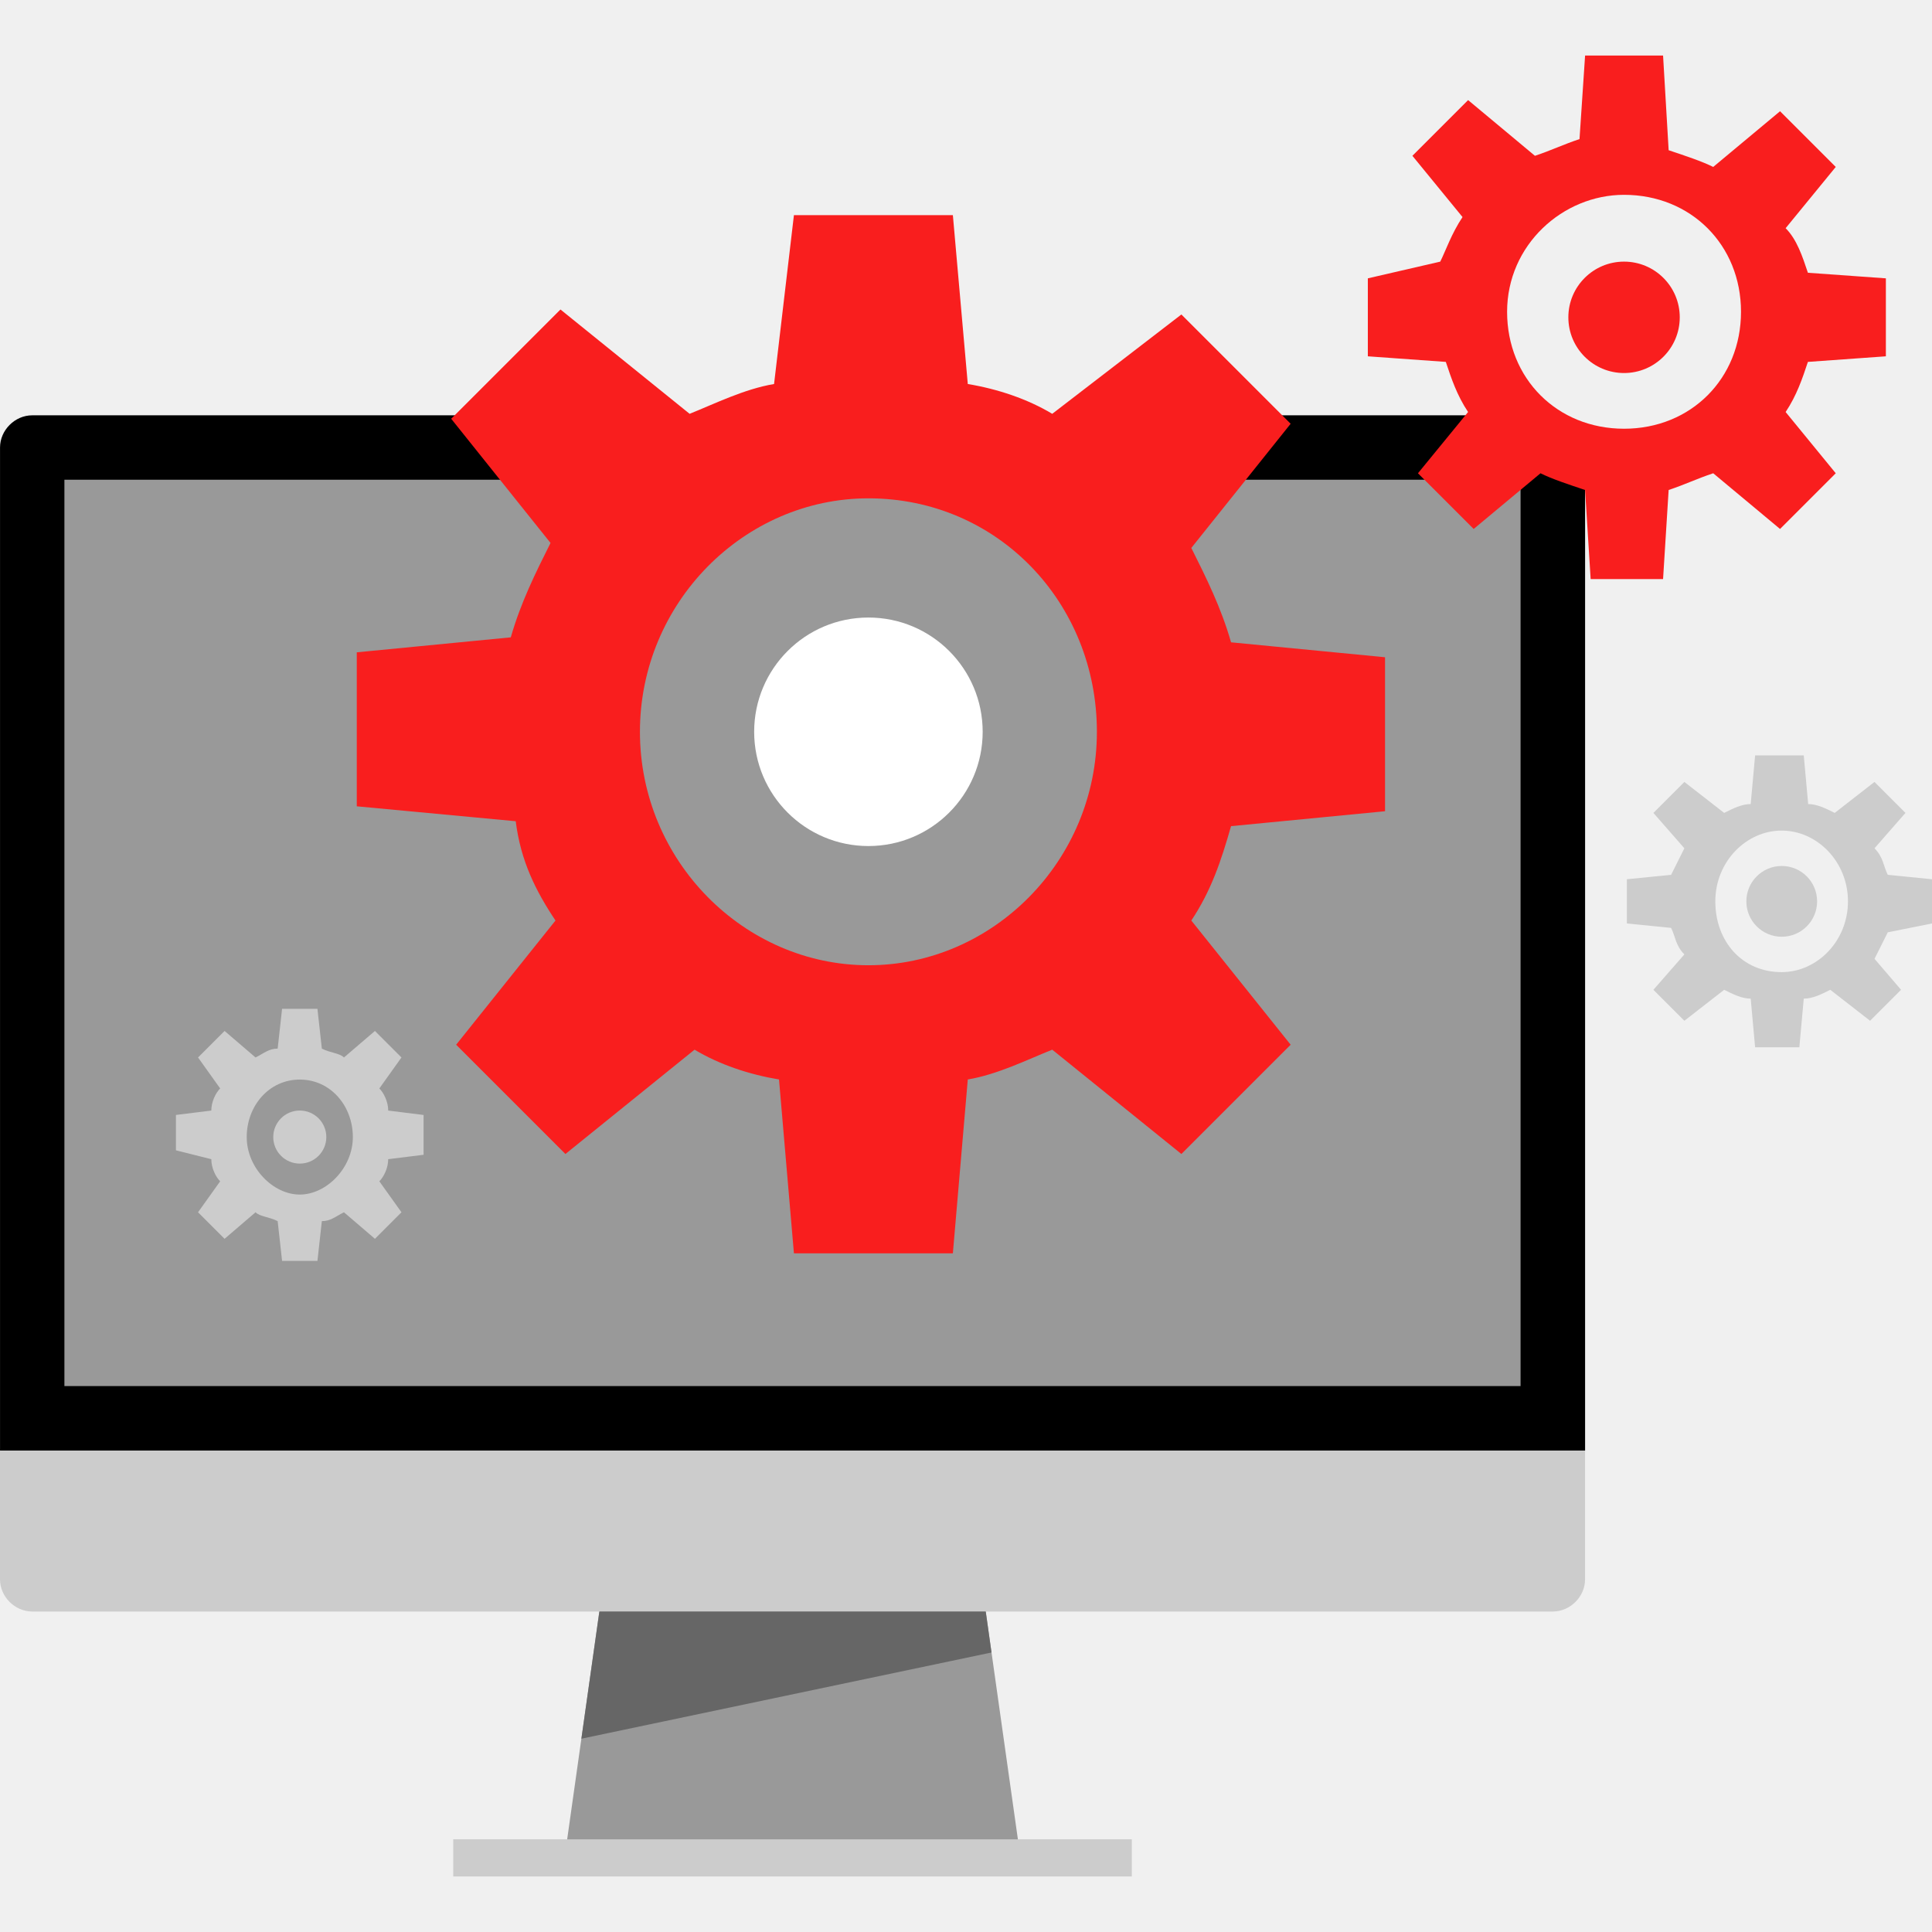
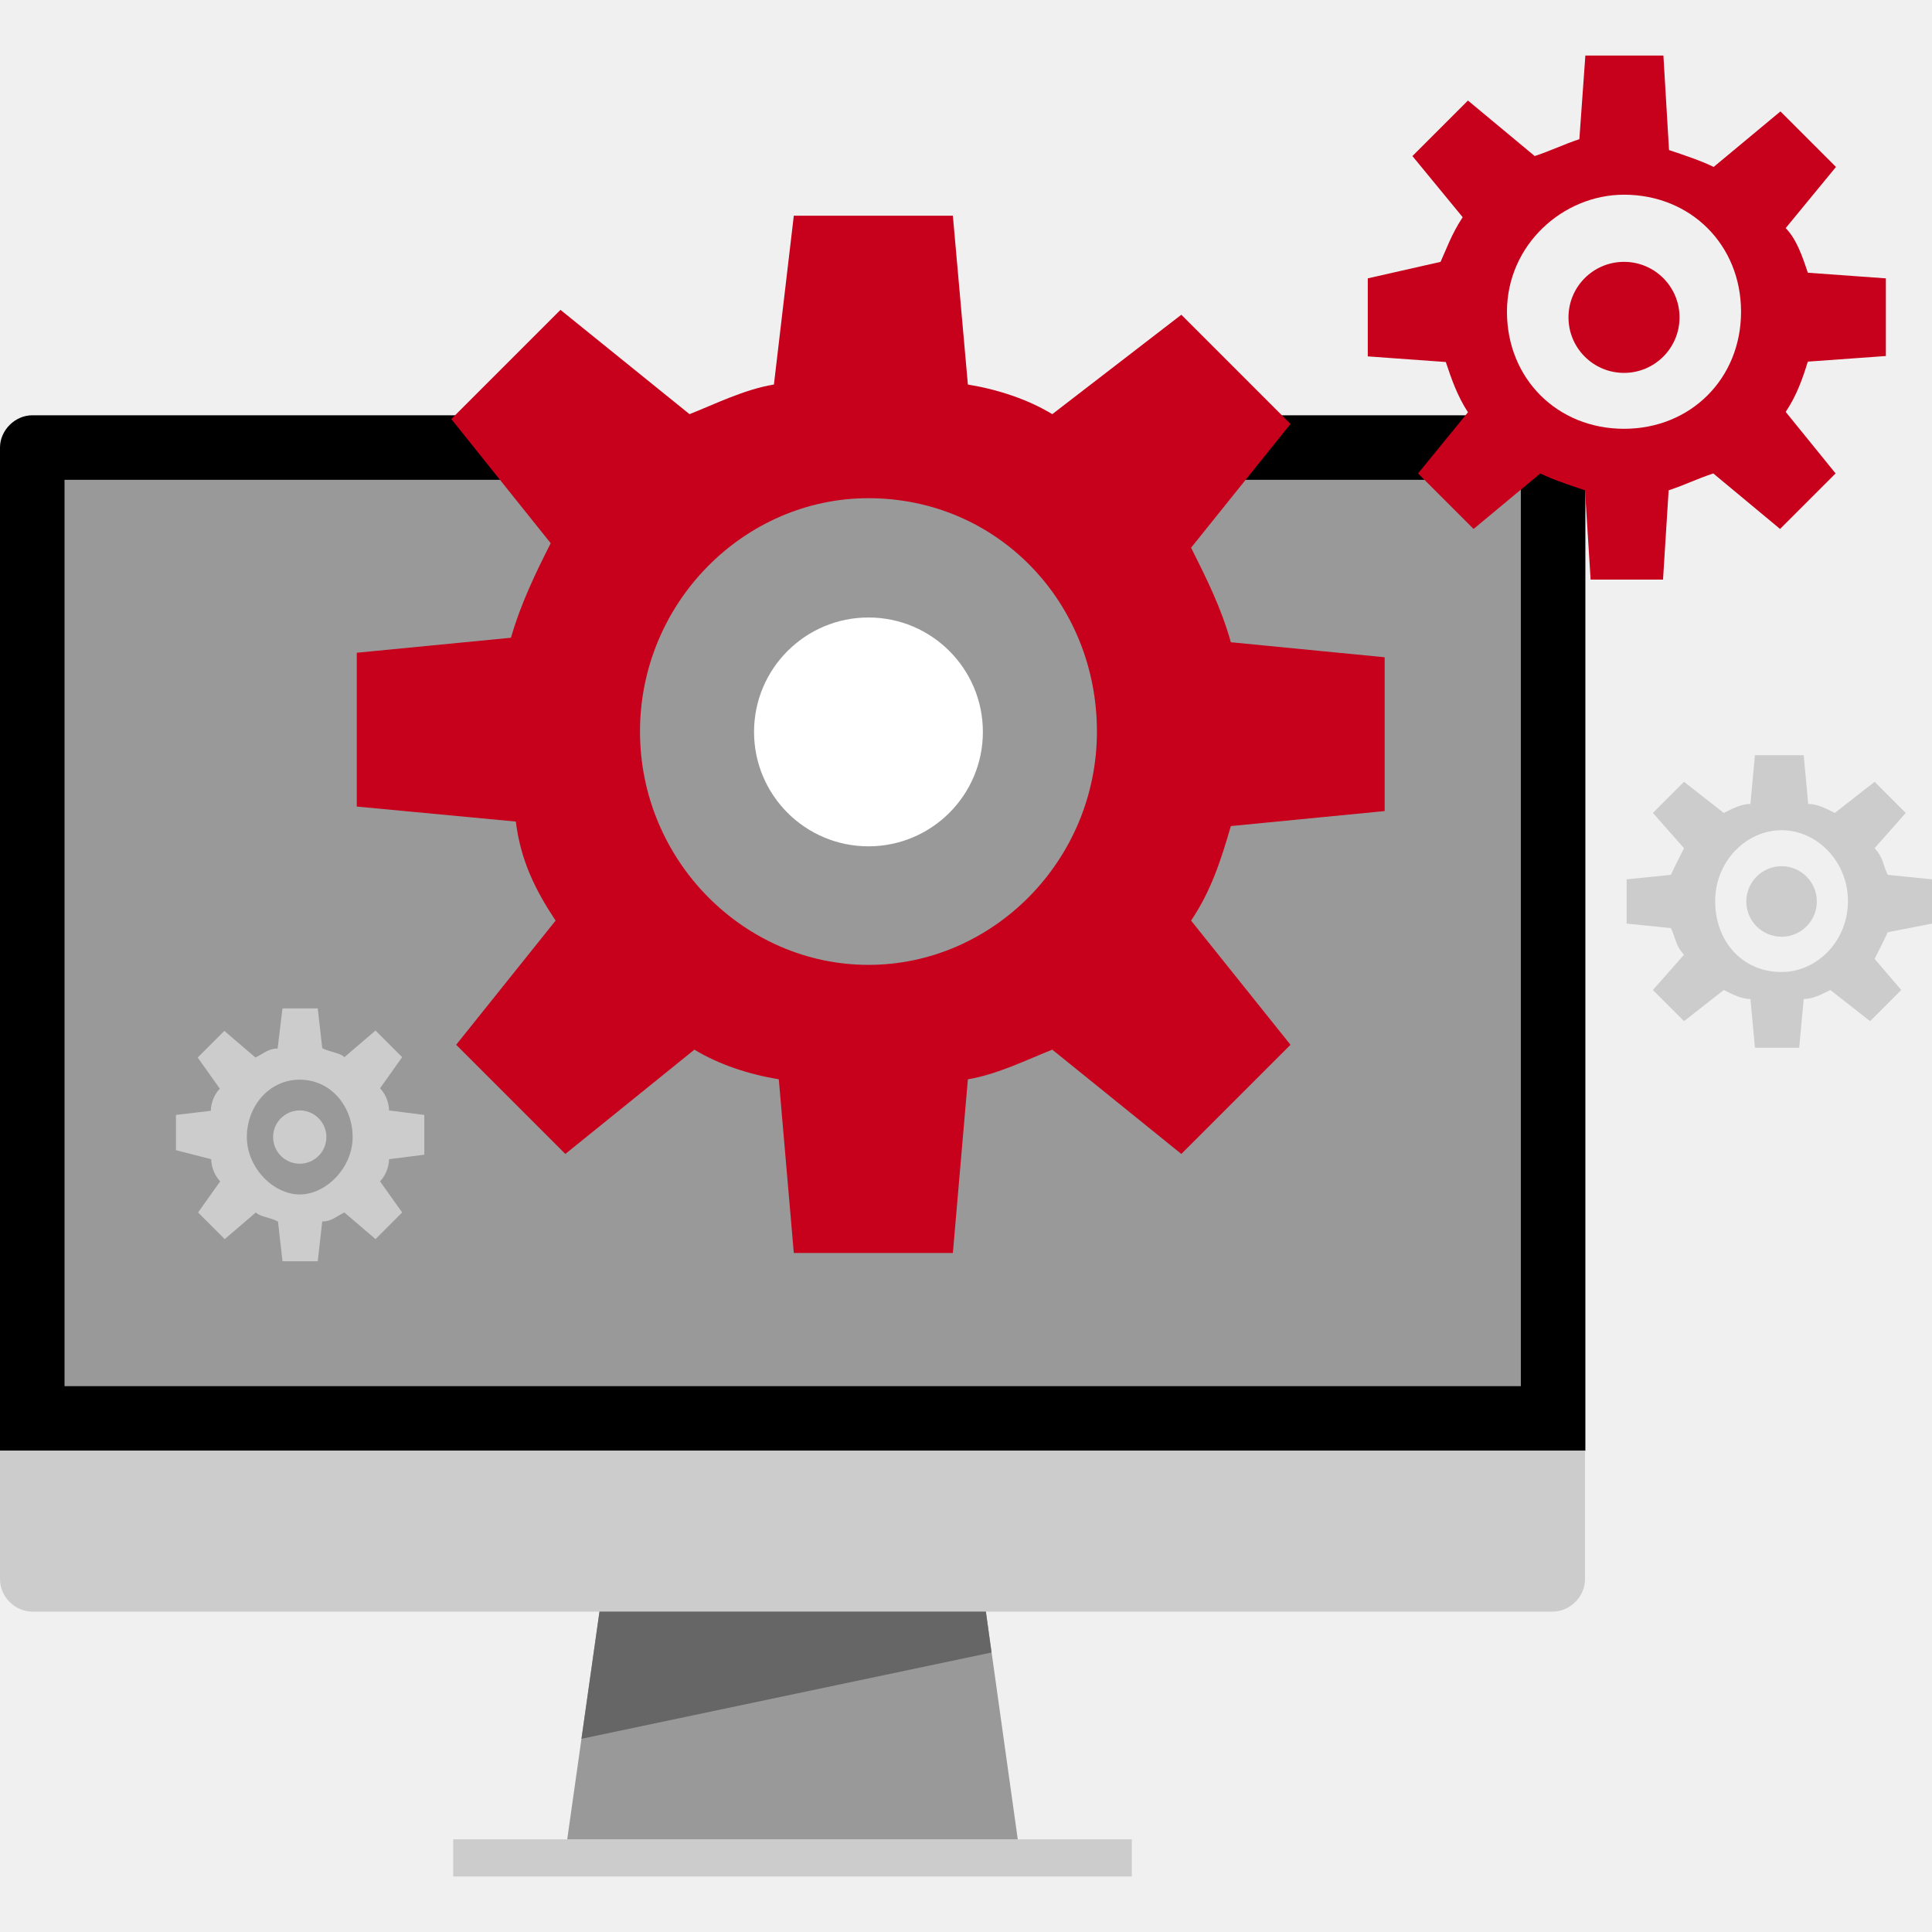
- <svg xmlns="http://www.w3.org/2000/svg" version="1.1" id="Capa_1" x="0px" y="0px" viewBox="0 0 515 515" style="enable-background:new 0 0 515 515;" xml:space="preserve">
-   <path d="M0.008,386.66V119.292c0-4.624,3.96-8.584,8.584-8.584h405.352c4.624,0,8.584,3.96,8.584,8.584v267.376H0.008V386.66z" />
+ <svg xmlns="http://www.w3.org/2000/svg" version="1.0" id="Capa_1" x="0px" y="0px" viewBox="0 0 515 515" style="enable-background:new 0 0 515 515;" xml:space="preserve">
+   <style type="text/css">
+ 	.st0{fill:#CCCCCC;}
+ 	.st1{fill:#999999;}
+ 	.st2{fill:#666666;}
+ 	.st3{fill:#FFFFFF;}
+ 	.st4{fill:#C7001C;}
+ </style>
+   <path d="M0,386.7V119.3c0-4.6,4-8.6,8.6-8.6h405.4c4.6,0,8.6,4,8.6,8.6v267.4L0,386.7L0,386.7z" />
  <g>
-     <path style="fill:#CCCCCC;" d="M422.52,386.66v34.328c0,4.624-3.96,8.584-8.584,8.584H8.584c-4.624,0-8.584-3.96-8.584-8.584   V386.66L422.52,386.66L422.52,386.66z" />
-     <rect x="120.816" y="490.292" style="fill:#CCCCCC;" width="180.888" height="9.904" />
+     <path class="st0" d="M422.5,386.7V421c0,4.6-4,8.6-8.6,8.6H8.6c-4.6,0-8.6-4-8.6-8.6v-34.3H422.5L422.5,386.7z" />
+     <rect x="120.8" y="490.3" class="st0" width="180.9" height="9.9" />
  </g>
  <g>
-     <polygon style="fill:#999999;" points="271.336,490.308 151.184,490.308 159.768,429.572 262.76,429.572  " />
-     <rect x="17.168" y="127.876" style="fill:#999999;" width="388.16" height="241.6" />
+     <polygon class="st1" points="271.3,490.3 151.2,490.3 159.8,429.6 262.8,429.6  " />
+     <rect x="17.2" y="127.9" class="st1" width="388.2" height="241.6" />
  </g>
-   <polygon style="fill:#666666;" points="262.76,429.572 159.768,429.572 154.976,463.476 264.296,440.492 " />
-   <circle style="fill:#FFFFFF;" cx="231.488" cy="195.068" r="30.456" />
+   <polygon class="st2" points="262.8,429.6 159.8,429.6 155,463.5 264.3,440.5 " />
+   <circle class="st3" cx="231.5" cy="195.1" r="30.5" />
  <g>
-     <path style="fill:#F91E1E;" d="M148.072,245.38l-26.48,33.104l29.128,29.128l34.424-27.808c6.624,3.976,14.568,6.624,22.512,7.944   l3.976,46.344h21.184l0,0H254l3.976-46.344c7.944-1.328,15.888-5.296,22.512-7.944l34.424,27.808l29.128-29.128l-26.48-33.104   c5.296-7.944,7.944-15.888,10.592-25.16l41.048-3.976v-41.048l-41.048-3.976c-2.648-9.272-6.624-17.216-10.592-25.16l26.48-33.104   l-29.128-29.128l-34.424,26.48c-6.624-3.976-14.568-6.624-22.512-7.944L254,57.348h-21.184l0,0h-21.184l-5.296,45.016   c-7.944,1.328-15.888,5.296-22.512,7.944L149.4,82.5l-29.128,29.128l26.48,33.104c-3.976,7.944-7.944,15.888-10.592,25.16   l-41.056,3.992v41.048l42.368,3.976C138.8,229.492,142.776,237.436,148.072,245.38z M231.488,132.836   c34.424,0,60.904,27.808,60.904,62.232S264.584,257.3,231.488,257.3s-60.904-27.808-60.904-62.232S198.384,132.836,231.488,132.836   z" />
-     <ellipse style="fill:#F91E1E;" cx="432.912" cy="84.588" rx="14.848" ry="14.848" />
-     <path style="fill:#F91E1E;" d="M364.616,74.196V94.98l20.784,1.488c1.488,4.456,2.968,8.912,5.936,13.36l-13.36,16.328   l14.848,14.848l17.816-14.848c2.968,1.488,7.424,2.968,11.88,4.456l1.488,23.752H434.4l0,0h8.912l1.488-23.752   c4.456-1.488,7.424-2.968,11.88-4.456l17.816,14.848l14.848-14.848l-13.36-16.328c2.968-4.456,4.456-8.912,5.936-13.36   l20.784-1.488V74.196l-20.784-1.488c-1.488-4.456-2.968-8.912-5.936-11.88l13.36-16.328l-14.848-14.848L456.68,44.5   c-2.968-1.488-7.424-2.968-11.88-4.456l-1.488-25.24H432.92l0,0h-10.392l-1.488,22.272c-4.456,1.488-7.424,2.968-11.88,4.456   l-17.816-14.848l-14.848,14.848l13.36,16.328c-2.968,4.456-4.456,8.912-5.936,11.88L364.616,74.196z M432.912,51.932   c17.816,0,31.176,13.36,31.176,31.176s-13.36,31.176-31.176,31.176s-31.176-13.36-31.176-31.176S416.584,51.932,432.912,51.932z" />
+     <path class="st4" d="M148.1,245.4l-26.5,33.1l29.1,29.1l34.4-27.8c6.6,4,14.6,6.6,22.5,7.9l4,46.3h21.2l0,0H254l4-46.3   c7.9-1.3,15.9-5.3,22.5-7.9l34.4,27.8l29.1-29.1l-26.5-33.1c5.3-7.9,7.9-15.9,10.6-25.2l41-4v-41l-41-4   c-2.6-9.3-6.6-17.2-10.6-25.2L344,113l-29.1-29.1l-34.4,26.5c-6.6-4-14.6-6.6-22.5-7.9l-4-45h-21.2l0,0h-21.2l-5.3,45   c-7.9,1.3-15.9,5.3-22.5,7.9l-34.4-27.8l-29.1,29.1l26.5,33.1c-4,7.9-7.9,15.9-10.6,25.2l-41.1,4v41l42.4,4   C138.8,229.5,142.8,237.4,148.1,245.4z M231.5,132.8c34.4,0,60.9,27.8,60.9,62.2s-27.8,62.2-60.9,62.2s-60.9-27.8-60.9-62.2   S198.4,132.8,231.5,132.8z" />
+     <ellipse class="st4" cx="432.9" cy="84.6" rx="14.8" ry="14.8" />
+     <path class="st4" d="M364.6,74.2V95l20.8,1.5c1.5,4.5,3,8.9,5.9,13.4L378,126.2l14.8,14.8l17.8-14.8c3,1.5,7.4,3,11.9,4.5l1.5,23.8   h10.4l0,0h8.9l1.5-23.8c4.5-1.5,7.4-3,11.9-4.5l17.8,14.8l14.8-14.8L476,109.8c3-4.5,4.5-8.9,5.9-13.4l20.8-1.5V74.2l-20.8-1.5   c-1.5-4.5-3-8.9-5.9-11.9l13.4-16.3l-14.8-14.8l-17.8,14.8c-3-1.5-7.4-3-11.9-4.5l-1.5-25.2h-10.4l0,0h-10.4L421,37.1   c-4.5,1.5-7.4,3-11.9,4.5l-17.8-14.8l-14.8,14.8l13.4,16.3c-3,4.5-4.5,8.9-5.9,11.9L364.6,74.2z M432.9,51.9   c17.8,0,31.2,13.4,31.2,31.2s-13.4,31.2-31.2,31.2s-31.2-13.4-31.2-31.2S416.6,51.9,432.9,51.9z" />
  </g>
  <g>
-     <ellipse style="fill:#CCCCCC;" cx="474.944" cy="240.268" rx="9.432" ry="9.432" />
-     <path style="fill:#CCCCCC;" d="M515,246.164v-11.792l-11.792-1.176c-1.176-2.36-1.176-4.712-3.536-7.072l8.256-9.432l-8.256-8.256   l-10.608,8.256c-2.36-1.176-4.712-2.36-7.072-2.36l-1.176-12.968h-5.896l0,0h-7.072l-1.176,12.968c-2.36,0-4.712,1.176-7.072,2.36   l-10.608-8.256l-8.256,8.256l8.256,9.432c-1.176,2.36-2.36,4.712-3.536,7.072l-11.792,1.176v11.792l11.792,1.176   c1.176,2.36,1.176,4.712,3.536,7.072l-8.256,9.432l8.256,8.256l10.608-8.256c2.36,1.176,4.712,2.36,7.072,2.36l1.176,12.968h5.896   l0,0h5.896l1.176-12.968c2.36,0,4.712-1.176,7.072-2.36l10.608,8.256l8.256-8.256l-7.072-8.256c1.176-2.36,2.36-4.712,3.536-7.072   L515,246.164z M474.92,259.132c-10.608,0-17.68-8.256-17.68-18.864s8.256-18.864,17.68-18.864s17.68,8.256,17.68,18.864   S484.352,259.132,474.92,259.132z" />
-     <ellipse style="fill:#CCCCCC;" cx="79.912" cy="303.1" rx="7.072" ry="7.072" />
-     <path style="fill:#CCCCCC;" d="M46.896,297.204v9.432l9.432,2.36c0,2.36,1.176,4.712,2.36,5.896l-5.896,8.256l7.072,7.072   l8.256-7.072c1.176,1.176,3.536,1.176,5.896,2.36l1.176,10.608h4.712l0,0h4.712l1.176-10.608c2.36,0,3.536-1.176,5.896-2.36   l8.256,7.072l7.072-7.072l-5.896-8.256c1.176-1.176,2.36-3.536,2.36-5.896l9.432-1.176v-10.608l-9.432-1.176   c0-2.36-1.176-4.712-2.36-5.896l5.896-8.256l-7.072-7.072l-8.256,7.072c-1.176-1.176-3.536-1.176-5.896-2.36l-1.176-10.608h-4.704   l0,0h-4.72l-1.176,10.608c-2.36,0-3.536,1.176-5.896,2.36l-8.256-7.072l-7.072,7.072l5.896,8.256   c-1.176,1.176-2.36,3.536-2.36,5.896L46.896,297.204z M79.912,287.772c8.256,0,14.144,7.072,14.144,15.328   s-7.072,15.328-14.144,15.328s-14.144-7.072-14.144-15.328C65.76,294.852,71.656,287.772,79.912,287.772z" />
+     <ellipse class="st0" cx="474.9" cy="240.3" rx="9.4" ry="9.4" />
+     <path class="st0" d="M515,246.2v-11.8l-11.8-1.2c-1.2-2.4-1.2-4.7-3.5-7.1l8.3-9.4l-8.3-8.3l-10.6,8.3c-2.4-1.2-4.7-2.4-7.1-2.4   l-1.2-13h-5.9l0,0h-7.1l-1.2,13c-2.4,0-4.7,1.2-7.1,2.4l-10.6-8.3l-8.3,8.3l8.3,9.4c-1.2,2.4-2.4,4.7-3.5,7.1l-11.8,1.2v11.8   l11.8,1.2c1.2,2.4,1.2,4.7,3.5,7.1l-8.3,9.4l8.3,8.3l10.6-8.3c2.4,1.2,4.7,2.4,7.1,2.4l1.2,13h5.9l0,0h5.9l1.2-13   c2.4,0,4.7-1.2,7.1-2.4l10.6,8.3l8.3-8.3l-7.1-8.3c1.2-2.4,2.4-4.7,3.5-7.1L515,246.2z M474.9,259.1c-10.6,0-17.7-8.3-17.7-18.9   s8.3-18.9,17.7-18.9s17.7,8.3,17.7,18.9S484.4,259.1,474.9,259.1z" />
+     <ellipse class="st0" cx="79.9" cy="303.1" rx="7.1" ry="7.1" />
+     <path class="st0" d="M46.9,297.2v9.4l9.4,2.4c0,2.4,1.2,4.7,2.4,5.9l-5.9,8.3l7.1,7.1l8.3-7.1c1.2,1.2,3.5,1.2,5.9,2.4l1.2,10.6   h4.7l0,0h4.7l1.2-10.6c2.4,0,3.5-1.2,5.9-2.4l8.3,7.1l7.1-7.1l-5.9-8.3c1.2-1.2,2.4-3.5,2.4-5.9l9.4-1.2v-10.6l-9.4-1.2   c0-2.4-1.2-4.7-2.4-5.9l5.9-8.3l-7.1-7.1l-8.3,7.1c-1.2-1.2-3.5-1.2-5.9-2.4l-1.2-10.6h-4.7l0,0h-4.7L74,279.5   c-2.4,0-3.5,1.2-5.9,2.4l-8.3-7.1l-7.1,7.1l5.9,8.3c-1.2,1.2-2.4,3.5-2.4,5.9L46.9,297.2z M79.9,287.8c8.3,0,14.1,7.1,14.1,15.3   s-7.1,15.3-14.1,15.3s-14.1-7.1-14.1-15.3C65.8,294.9,71.7,287.8,79.9,287.8z" />
  </g>
-   <g>
- </g>
-   <g>
- </g>
-   <g>
- </g>
-   <g>
- </g>
-   <g>
- </g>
-   <g>
- </g>
-   <g>
- </g>
-   <g>
- </g>
-   <g>
- </g>
-   <g>
- </g>
-   <g>
- </g>
-   <g>
- </g>
-   <g>
- </g>
-   <g>
- </g>
-   <g>
- </g>
</svg>
